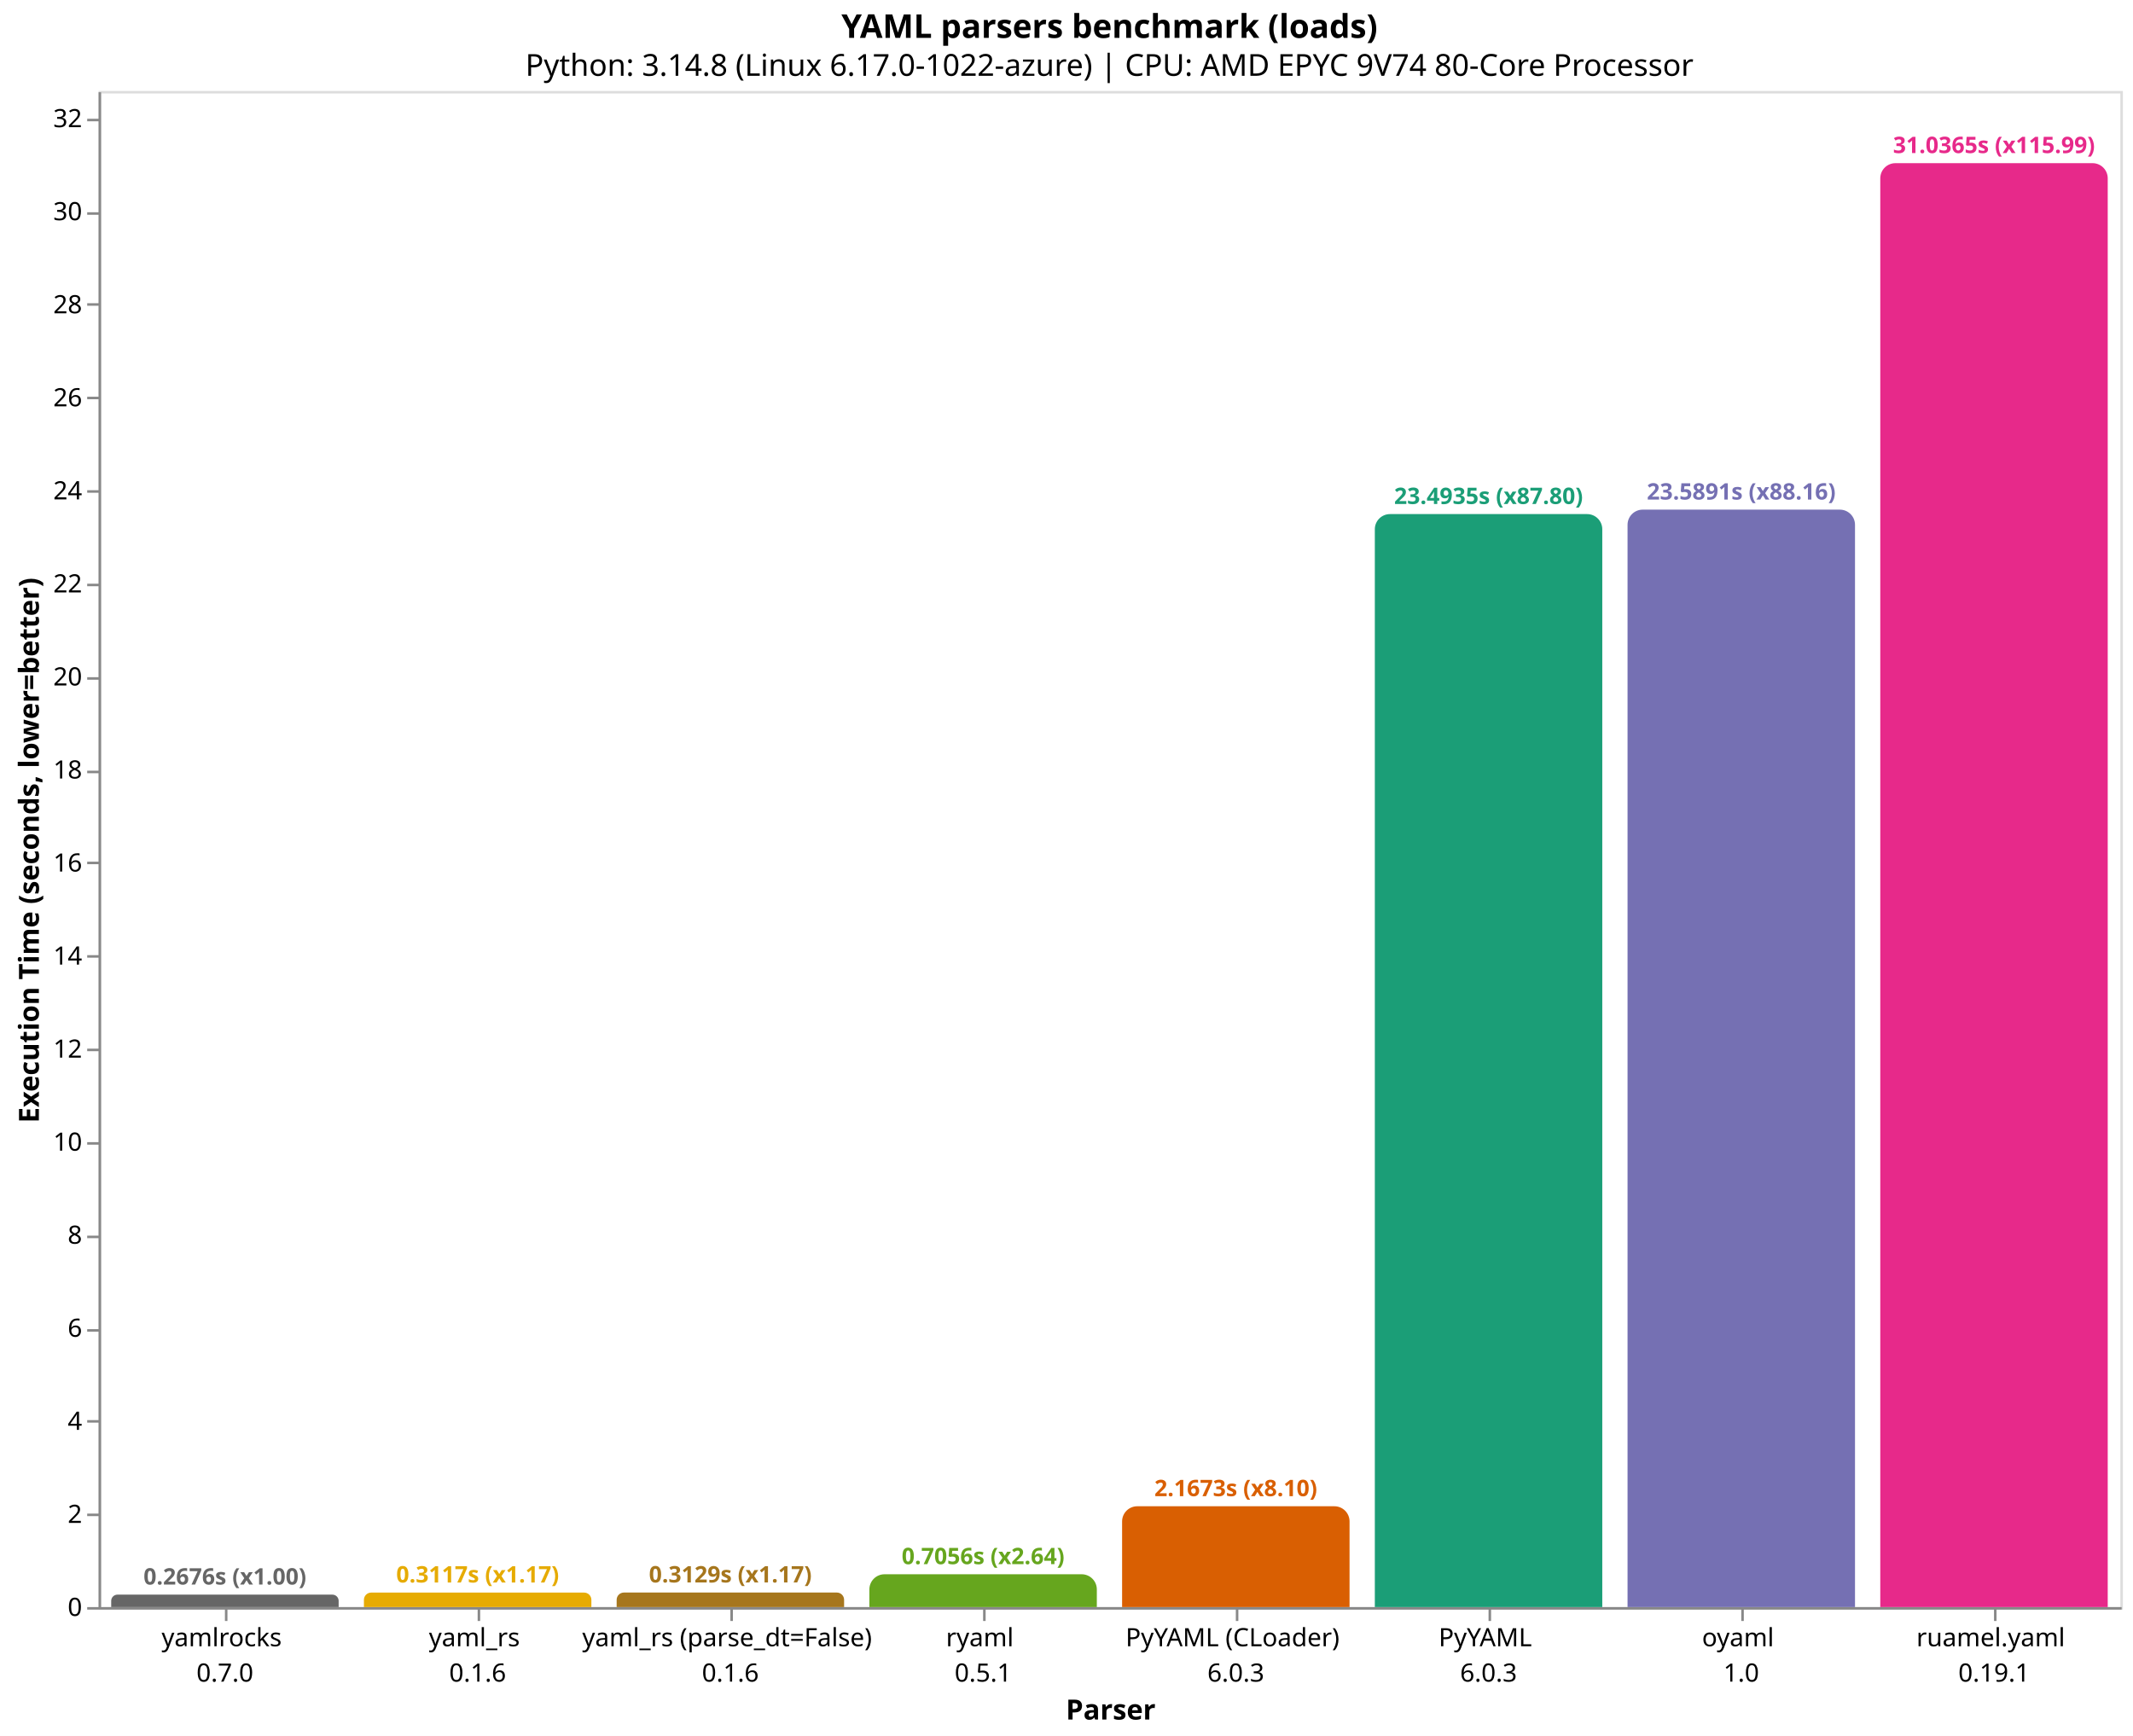
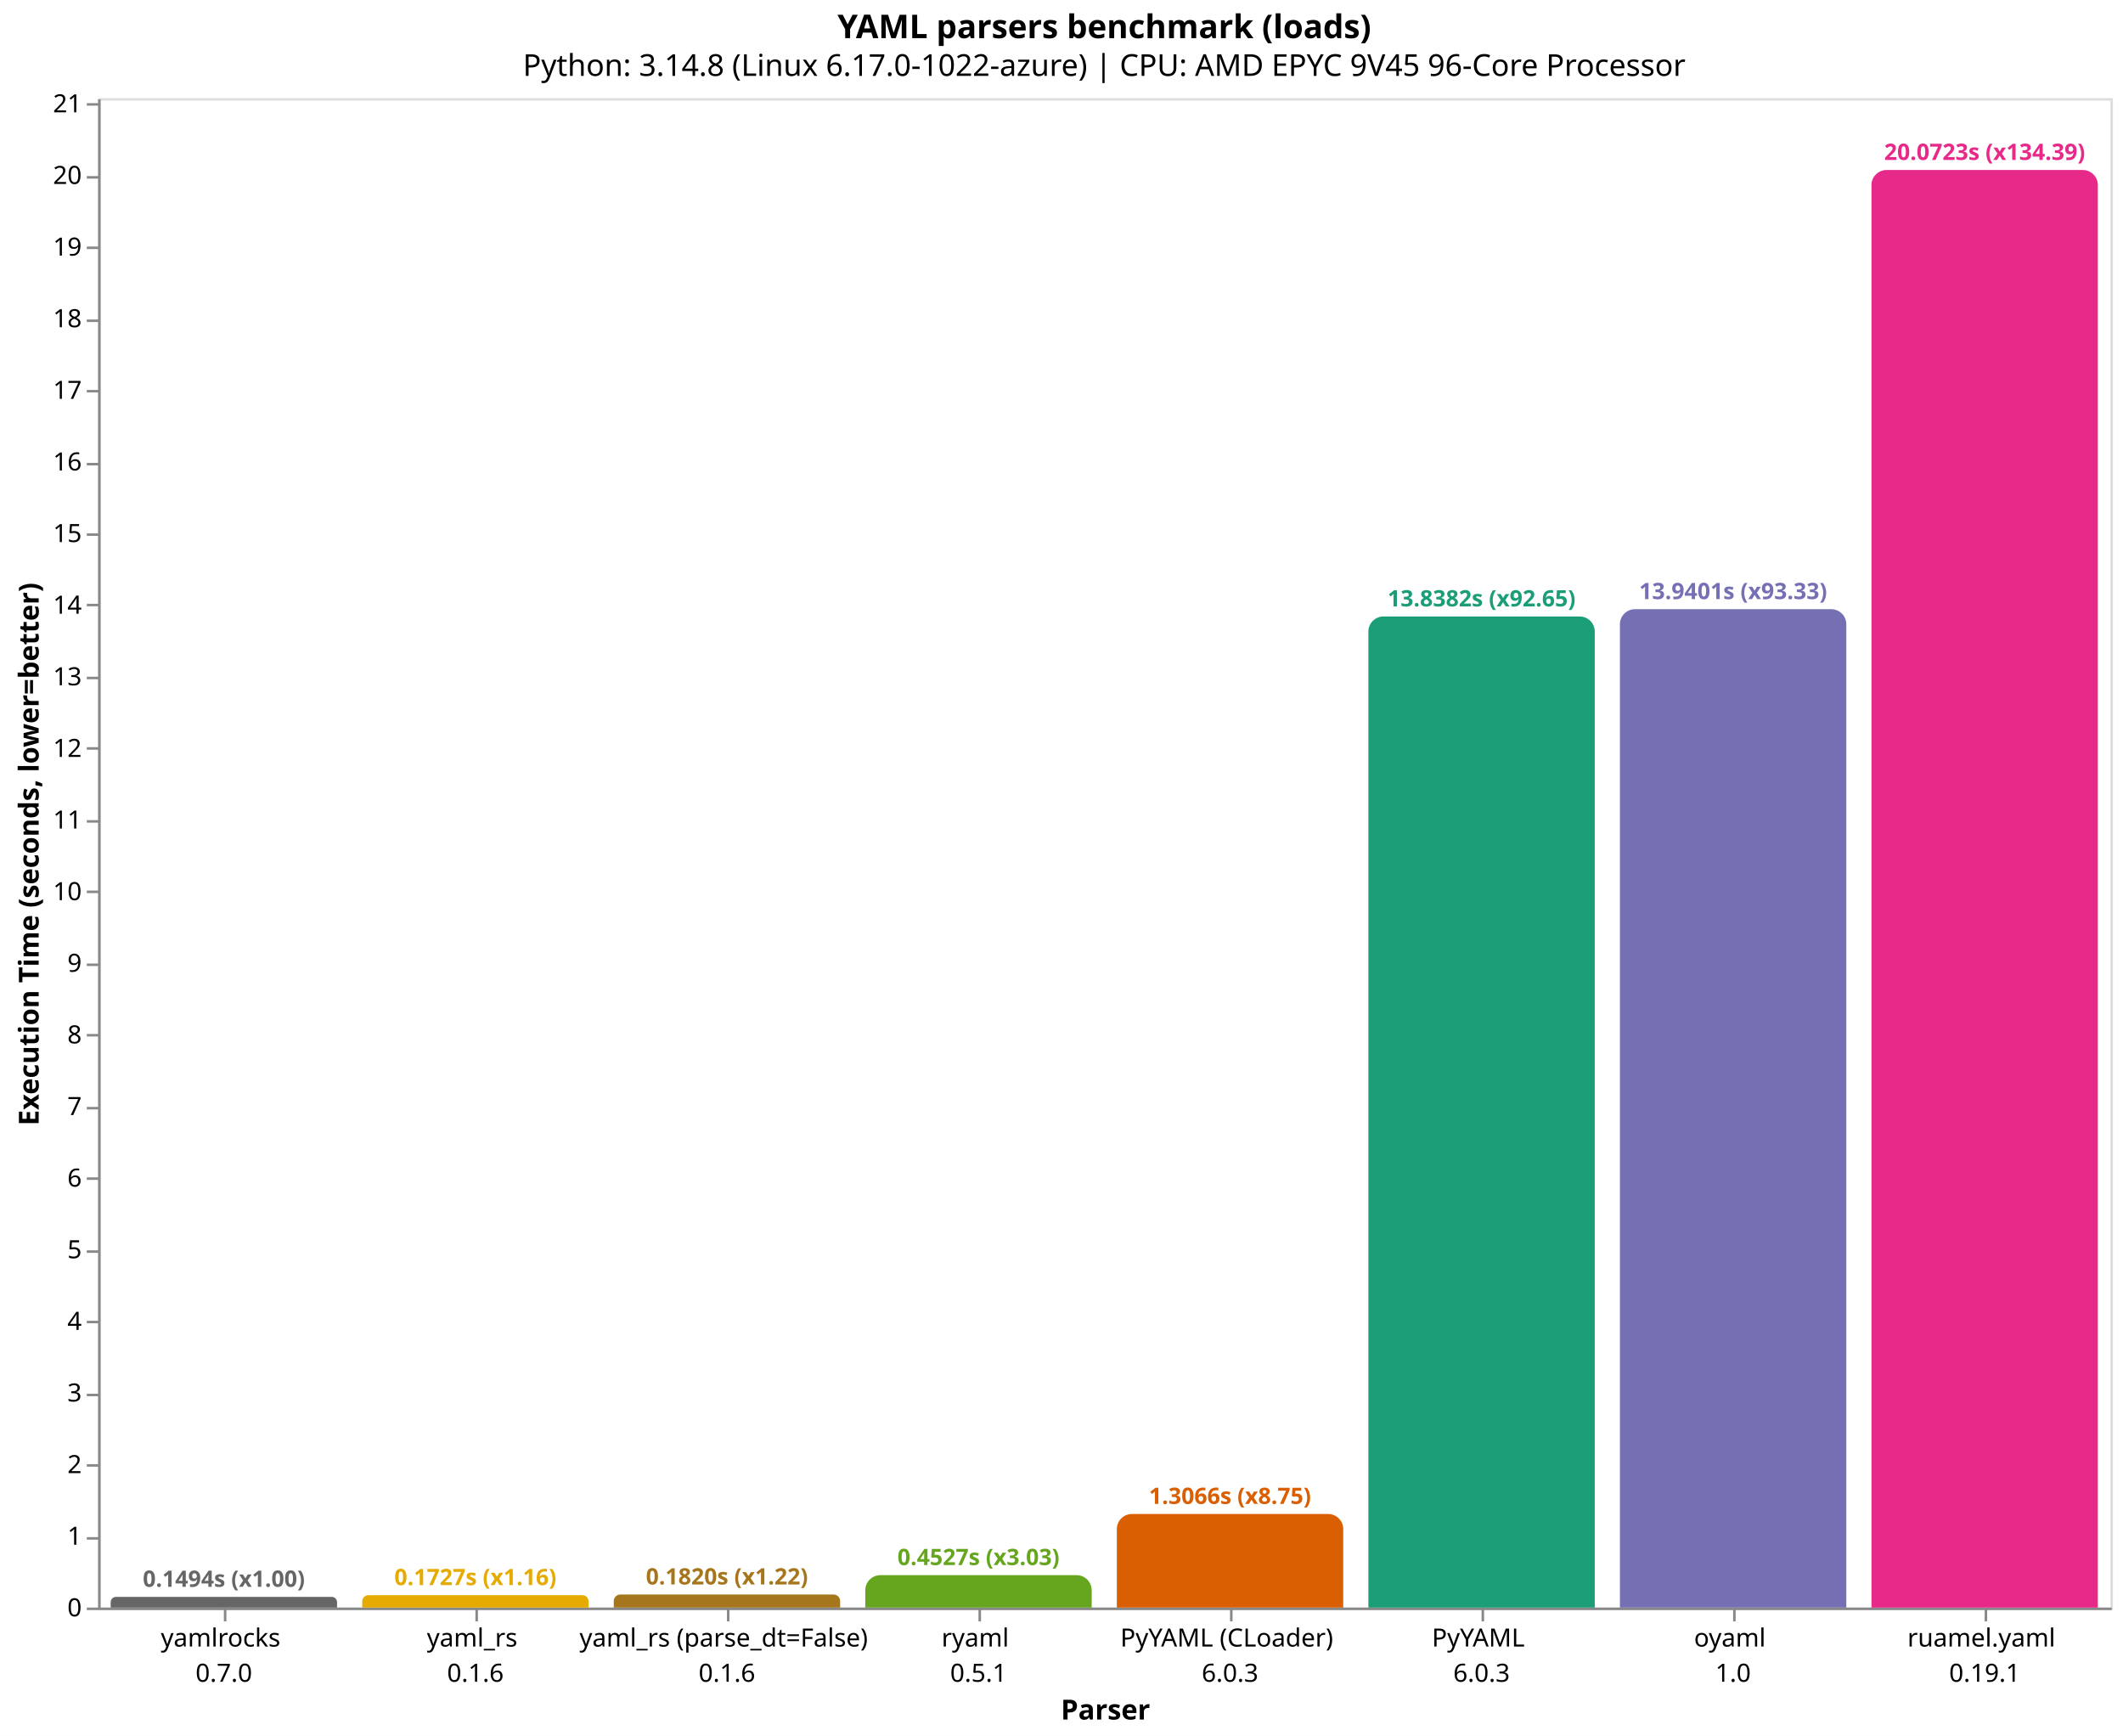
- <svg xmlns="http://www.w3.org/2000/svg" version="1.1" class="marks" width="844" height="687" viewBox="0 0 844 687">
-   <rect width="844" height="687" fill="white" />
-   <g fill="none" stroke-miterlimit="10" transform="translate(39,36)">
+ <svg xmlns="http://www.w3.org/2000/svg" version="1.1" class="marks" width="844" height="690" viewBox="0 0 844 690">
+   <rect width="844" height="690" fill="white" />
+   <g fill="none" stroke-miterlimit="10" transform="translate(39,39)">
    <g class="mark-group role-frame root" role="graphics-object" aria-roledescription="group mark container">
      <g transform="translate(0,0)">
        <path class="background" aria-hidden="true" d="M0.5,0.5h800v600h-800Z" stroke="#ddd" />
        <g>
          <g class="mark-group role-axis" role="graphics-symbol" aria-roledescription="axis" aria-label="X-axis titled 'Parser' for a discrete scale with 8 values: yamlrocks&#10;0.7.0, yaml_rs&#10;0.1.6, yaml_rs (parse_dt=False)&#10;0.1.6, ryaml&#10;0.5.1, PyYAML (CLoader)&#10;6.0.3, ending with ruamel.yaml&#10;0.19.1">
            <g transform="translate(0.5,600.5)">
              <path class="background" aria-hidden="true" d="M0,0h0v0h0Z" pointer-events="none" />
              <g>
                <g class="mark-rule role-axis-tick" pointer-events="none">
                  <line transform="translate(50,0)" x2="0" y2="5" stroke="#888" stroke-width="1" opacity="1" />
                  <line transform="translate(150,0)" x2="0" y2="5" stroke="#888" stroke-width="1" opacity="1" />
                  <line transform="translate(250,0)" x2="0" y2="5" stroke="#888" stroke-width="1" opacity="1" />
                  <line transform="translate(350,0)" x2="0" y2="5" stroke="#888" stroke-width="1" opacity="1" />
                  <line transform="translate(450,0)" x2="0" y2="5" stroke="#888" stroke-width="1" opacity="1" />
                  <line transform="translate(550,0)" x2="0" y2="5" stroke="#888" stroke-width="1" opacity="1" />
                  <line transform="translate(650,0)" x2="0" y2="5" stroke="#888" stroke-width="1" opacity="1" />
                  <line transform="translate(750,0)" x2="0" y2="5" stroke="#888" stroke-width="1" opacity="1" />
                </g>
                <g class="mark-text role-axis-label" pointer-events="none">
                  <text text-anchor="middle" transform="translate(49.5,15)" font-family="sans-serif" font-size="10px" fill="#000" opacity="1">
                    <tspan>yamlrocks</tspan>
                    <tspan x="0" dy="14">0.7.0</tspan>
                  </text>
                  <text text-anchor="middle" transform="translate(149.5,15)" font-family="sans-serif" font-size="10px" fill="#000" opacity="1">
                    <tspan>yaml_rs</tspan>
                    <tspan x="0" dy="14">0.1.6</tspan>
                  </text>
                  <text text-anchor="middle" transform="translate(249.5,15)" font-family="sans-serif" font-size="10px" fill="#000" opacity="1">
                    <tspan>yaml_rs (parse_dt=False)</tspan>
                    <tspan x="0" dy="14">0.1.6</tspan>
                  </text>
                  <text text-anchor="middle" transform="translate(349.5,15)" font-family="sans-serif" font-size="10px" fill="#000" opacity="1">
                    <tspan>ryaml</tspan>
                    <tspan x="0" dy="14">0.5.1</tspan>
                  </text>
                  <text text-anchor="middle" transform="translate(449.5,15)" font-family="sans-serif" font-size="10px" fill="#000" opacity="1">
                    <tspan>PyYAML (CLoader)</tspan>
                    <tspan x="0" dy="14">6.0.3</tspan>
                  </text>
                  <text text-anchor="middle" transform="translate(549.5,15)" font-family="sans-serif" font-size="10px" fill="#000" opacity="1">
                    <tspan>PyYAML</tspan>
                    <tspan x="0" dy="14">6.0.3</tspan>
                  </text>
                  <text text-anchor="middle" transform="translate(649.5,15)" font-family="sans-serif" font-size="10px" fill="#000" opacity="1">
                    <tspan>oyaml</tspan>
                    <tspan x="0" dy="14">1.0</tspan>
                  </text>
                  <text text-anchor="middle" transform="translate(749.5,15)" font-family="sans-serif" font-size="10px" fill="#000" opacity="1">
                    <tspan>ruamel.yaml</tspan>
                    <tspan x="0" dy="14">0.19.1</tspan>
                  </text>
                </g>
                <g class="mark-rule role-axis-domain" pointer-events="none">
                  <line transform="translate(0,0)" x2="800" y2="0" stroke="#888" stroke-width="1" opacity="1" />
                </g>
                <g class="mark-text role-axis-title" pointer-events="none">
                  <text text-anchor="middle" transform="translate(400,44)" font-family="sans-serif" font-size="11px" font-weight="bold" fill="#000" opacity="1">Parser</text>
                </g>
              </g>
              <path class="foreground" aria-hidden="true" d="" pointer-events="none" display="none" />
            </g>
          </g>
-           <g class="mark-group role-axis" role="graphics-symbol" aria-roledescription="axis" aria-label="Y-axis titled 'Execution Time (seconds, lower=better)' for a linear scale with values from 0 to 33">
+           <g class="mark-group role-axis" role="graphics-symbol" aria-roledescription="axis" aria-label="Y-axis titled 'Execution Time (seconds, lower=better)' for a linear scale with values from 0 to 21">
            <g transform="translate(0.5,0.5)">
              <path class="background" aria-hidden="true" d="M0,0h0v0h0Z" pointer-events="none" />
              <g>
                <g class="mark-rule role-axis-tick" pointer-events="none">
                  <line transform="translate(0,600)" x2="-5" y2="0" stroke="#888" stroke-width="1" opacity="1" />
-                   <line transform="translate(0,563)" x2="-5" y2="0" stroke="#888" stroke-width="1" opacity="1" />
-                   <line transform="translate(0,526)" x2="-5" y2="0" stroke="#888" stroke-width="1" opacity="1" />
-                   <line transform="translate(0,490)" x2="-5" y2="0" stroke="#888" stroke-width="1" opacity="1" />
-                   <line transform="translate(0,453)" x2="-5" y2="0" stroke="#888" stroke-width="1" opacity="1" />
-                   <line transform="translate(0,416)" x2="-5" y2="0" stroke="#888" stroke-width="1" opacity="1" />
-                   <line transform="translate(0,379)" x2="-5" y2="0" stroke="#888" stroke-width="1" opacity="1" />
-                   <line transform="translate(0,342)" x2="-5" y2="0" stroke="#888" stroke-width="1" opacity="1" />
-                   <line transform="translate(0,305)" x2="-5" y2="0" stroke="#888" stroke-width="1" opacity="1" />
-                   <line transform="translate(0,269)" x2="-5" y2="0" stroke="#888" stroke-width="1" opacity="1" />
-                   <line transform="translate(0,232)" x2="-5" y2="0" stroke="#888" stroke-width="1" opacity="1" />
-                   <line transform="translate(0,195)" x2="-5" y2="0" stroke="#888" stroke-width="1" opacity="1" />
-                   <line transform="translate(0,158)" x2="-5" y2="0" stroke="#888" stroke-width="1" opacity="1" />
-                   <line transform="translate(0,121)" x2="-5" y2="0" stroke="#888" stroke-width="1" opacity="1" />
-                   <line transform="translate(0,84)" x2="-5" y2="0" stroke="#888" stroke-width="1" opacity="1" />
-                   <line transform="translate(0,48)" x2="-5" y2="0" stroke="#888" stroke-width="1" opacity="1" />
-                   <line transform="translate(0,11)" x2="-5" y2="0" stroke="#888" stroke-width="1" opacity="1" />
+                   <line transform="translate(0,572)" x2="-5" y2="0" stroke="#888" stroke-width="1" opacity="1" />
+                   <line transform="translate(0,543)" x2="-5" y2="0" stroke="#888" stroke-width="1" opacity="1" />
+                   <line transform="translate(0,515)" x2="-5" y2="0" stroke="#888" stroke-width="1" opacity="1" />
+                   <line transform="translate(0,486)" x2="-5" y2="0" stroke="#888" stroke-width="1" opacity="1" />
+                   <line transform="translate(0,458)" x2="-5" y2="0" stroke="#888" stroke-width="1" opacity="1" />
+                   <line transform="translate(0,429)" x2="-5" y2="0" stroke="#888" stroke-width="1" opacity="1" />
+                   <line transform="translate(0,401)" x2="-5" y2="0" stroke="#888" stroke-width="1" opacity="1" />
+                   <line transform="translate(0,372)" x2="-5" y2="0" stroke="#888" stroke-width="1" opacity="1" />
+                   <line transform="translate(0,344)" x2="-5" y2="0" stroke="#888" stroke-width="1" opacity="1" />
+                   <line transform="translate(0,315)" x2="-5" y2="0" stroke="#888" stroke-width="1" opacity="1" />
+                   <line transform="translate(0,287)" x2="-5" y2="0" stroke="#888" stroke-width="1" opacity="1" />
+                   <line transform="translate(0,258)" x2="-5" y2="0" stroke="#888" stroke-width="1" opacity="1" />
+                   <line transform="translate(0,230)" x2="-5" y2="0" stroke="#888" stroke-width="1" opacity="1" />
+                   <line transform="translate(0,201)" x2="-5" y2="0" stroke="#888" stroke-width="1" opacity="1" />
+                   <line transform="translate(0,173)" x2="-5" y2="0" stroke="#888" stroke-width="1" opacity="1" />
+                   <line transform="translate(0,145)" x2="-5" y2="0" stroke="#888" stroke-width="1" opacity="1" />
+                   <line transform="translate(0,116)" x2="-5" y2="0" stroke="#888" stroke-width="1" opacity="1" />
+                   <line transform="translate(0,88)" x2="-5" y2="0" stroke="#888" stroke-width="1" opacity="1" />
+                   <line transform="translate(0,59)" x2="-5" y2="0" stroke="#888" stroke-width="1" opacity="1" />
+                   <line transform="translate(0,31)" x2="-5" y2="0" stroke="#888" stroke-width="1" opacity="1" />
+                   <line transform="translate(0,2)" x2="-5" y2="0" stroke="#888" stroke-width="1" opacity="1" />
                </g>
                <g class="mark-text role-axis-label" pointer-events="none">
                  <text text-anchor="end" transform="translate(-7,603)" font-family="sans-serif" font-size="10px" fill="#000" opacity="1">0</text>
-                   <text text-anchor="end" transform="translate(-7,566.177)" font-family="sans-serif" font-size="10px" fill="#000" opacity="1">2</text>
-                   <text text-anchor="end" transform="translate(-7,529.354)" font-family="sans-serif" font-size="10px" fill="#000" opacity="1">4</text>
-                   <text text-anchor="end" transform="translate(-7,492.5311)" font-family="sans-serif" font-size="10px" fill="#000" opacity="1">6</text>
-                   <text text-anchor="end" transform="translate(-7,455.7081)" font-family="sans-serif" font-size="10px" fill="#000" opacity="1">8</text>
-                   <text text-anchor="end" transform="translate(-7,418.8851)" font-family="sans-serif" font-size="10px" fill="#000" opacity="1">10</text>
-                   <text text-anchor="end" transform="translate(-7,382.0621)" font-family="sans-serif" font-size="10px" fill="#000" opacity="1">12</text>
-                   <text text-anchor="end" transform="translate(-7,345.2392)" font-family="sans-serif" font-size="10px" fill="#000" opacity="1">14</text>
-                   <text text-anchor="end" transform="translate(-7,308.4162)" font-family="sans-serif" font-size="10px" fill="#000" opacity="1">16</text>
-                   <text text-anchor="end" transform="translate(-7,271.5932)" font-family="sans-serif" font-size="10px" fill="#000" opacity="1">18</text>
-                   <text text-anchor="end" transform="translate(-7,234.7702)" font-family="sans-serif" font-size="10px" fill="#000" opacity="1">20</text>
-                   <text text-anchor="end" transform="translate(-7,197.9472)" font-family="sans-serif" font-size="10px" fill="#000" opacity="1">22</text>
-                   <text text-anchor="end" transform="translate(-7,161.1243)" font-family="sans-serif" font-size="10px" fill="#000" opacity="1">24</text>
-                   <text text-anchor="end" transform="translate(-7,124.3013)" font-family="sans-serif" font-size="10px" fill="#000" opacity="1">26</text>
-                   <text text-anchor="end" transform="translate(-7,87.47831)" font-family="sans-serif" font-size="10px" fill="#000" opacity="1">28</text>
-                   <text text-anchor="end" transform="translate(-7,50.65533)" font-family="sans-serif" font-size="10px" fill="#000" opacity="1">30</text>
-                   <text text-anchor="end" transform="translate(-7,13.83235)" font-family="sans-serif" font-size="10px" fill="#000" opacity="1">32</text>
+                   <text text-anchor="end" transform="translate(-7,574.5314)" font-family="sans-serif" font-size="10px" fill="#000" opacity="1">1</text>
+                   <text text-anchor="end" transform="translate(-7,546.0629)" font-family="sans-serif" font-size="10px" fill="#000" opacity="1">2</text>
+                   <text text-anchor="end" transform="translate(-7,517.5943)" font-family="sans-serif" font-size="10px" fill="#000" opacity="1">3</text>
+                   <text text-anchor="end" transform="translate(-7,489.1257)" font-family="sans-serif" font-size="10px" fill="#000" opacity="1">4</text>
+                   <text text-anchor="end" transform="translate(-7,460.6572)" font-family="sans-serif" font-size="10px" fill="#000" opacity="1">5</text>
+                   <text text-anchor="end" transform="translate(-7,432.1886)" font-family="sans-serif" font-size="10px" fill="#000" opacity="1">6</text>
+                   <text text-anchor="end" transform="translate(-7,403.7201)" font-family="sans-serif" font-size="10px" fill="#000" opacity="1">7</text>
+                   <text text-anchor="end" transform="translate(-7,375.2515)" font-family="sans-serif" font-size="10px" fill="#000" opacity="1">8</text>
+                   <text text-anchor="end" transform="translate(-7,346.7829)" font-family="sans-serif" font-size="10px" fill="#000" opacity="1">9</text>
+                   <text text-anchor="end" transform="translate(-7,318.3144)" font-family="sans-serif" font-size="10px" fill="#000" opacity="1">10</text>
+                   <text text-anchor="end" transform="translate(-7,289.8458)" font-family="sans-serif" font-size="10px" fill="#000" opacity="1">11</text>
+                   <text text-anchor="end" transform="translate(-7,261.3772)" font-family="sans-serif" font-size="10px" fill="#000" opacity="1">12</text>
+                   <text text-anchor="end" transform="translate(-7,232.9087)" font-family="sans-serif" font-size="10px" fill="#000" opacity="1">13</text>
+                   <text text-anchor="end" transform="translate(-7,204.4401)" font-family="sans-serif" font-size="10px" fill="#000" opacity="1">14</text>
+                   <text text-anchor="end" transform="translate(-7,175.9716)" font-family="sans-serif" font-size="10px" fill="#000" opacity="1">15</text>
+                   <text text-anchor="end" transform="translate(-7,147.503)" font-family="sans-serif" font-size="10px" fill="#000" opacity="1">16</text>
+                   <text text-anchor="end" transform="translate(-7,119.0344)" font-family="sans-serif" font-size="10px" fill="#000" opacity="1">17</text>
+                   <text text-anchor="end" transform="translate(-7,90.56586)" font-family="sans-serif" font-size="10px" fill="#000" opacity="1">18</text>
+                   <text text-anchor="end" transform="translate(-7,62.0973)" font-family="sans-serif" font-size="10px" fill="#000" opacity="1">19</text>
+                   <text text-anchor="end" transform="translate(-7,33.62874)" font-family="sans-serif" font-size="10px" fill="#000" opacity="1">20</text>
+                   <text text-anchor="end" transform="translate(-7,5.160173)" font-family="sans-serif" font-size="10px" fill="#000" opacity="1">21</text>
                </g>
                <g class="mark-rule role-axis-domain" pointer-events="none">
                  <line transform="translate(0,600)" x2="0" y2="-600" stroke="#888" stroke-width="1" opacity="1" />
                </g>
                <g class="mark-text role-axis-title" pointer-events="none">
                  <text text-anchor="middle" transform="translate(-22.12305,300) rotate(-90) translate(0,-2)" font-family="sans-serif" font-size="11px" font-weight="bold" fill="#000" opacity="1">Execution Time (seconds, lower=better)</text>
                </g>
              </g>
              <path class="foreground" aria-hidden="true" d="" pointer-events="none" display="none" />
            </g>
          </g>
          <g class="mark-group role-scope" role="graphics-object" aria-roledescription="group mark container">
-             <g transform="translate(5,595.0734)">
-               <path class="background" aria-hidden="true" d="M2.463,0L87.537,0C88.896,0,90,1.104,90,2.463L90,4.927C90,4.927,90,4.927,90,4.927L0,4.927C0,4.927,0,4.927,0,4.927L0,2.463C0,1.104,1.104,0,2.463,0Z" />
+             <g transform="translate(5,595.7479)">
+               <path class="background" aria-hidden="true" d="M2.126,0L87.874,0C89.047,0,90,0.953,90,2.126L90,4.252C90,4.252,90,4.252,90,4.252L0,4.252C0,4.252,0,4.252,0,4.252L0,2.126C0,0.953,0.953,0,2.126,0Z" />
              <g clip-path="url(#clip1)">
                <g class="mark-group role-scope" role="graphics-object" aria-roledescription="group mark container">
-                   <g transform="translate(0,-595.0734)">
-                     <path class="background" aria-hidden="true" d="M0,0h90v0h-90Z" />
-                     <g>
-                       <g class="mark-rect role-mark layer_0_marks" role="graphics-object" aria-roledescription="rect mark container">
-                         <path aria-label="Parser: yamlrocks&#10;0.7.0; Execution Time (seconds, lower=better): 0.267580555333; parser: yamlrocks; Execution Time (s): 0.2676; Slowdown: 1.00" role="graphics-symbol" aria-roledescription="bar" d="M0,595.073h90v4.927h-90Z" fill="#666666" />
-                       </g>
-                     </g>
-                     <path class="foreground" aria-hidden="true" d="" display="none" />
-                   </g>
-                 </g>
-               </g>
-               <path class="foreground" aria-hidden="true" d="" display="none" />
-             </g>
-             <g transform="translate(105,594.2604)">
-               <path class="background" aria-hidden="true" d="M2.87,0L87.13,0C88.714,0,90,1.286,90,2.87L90,5.74C90,5.74,90,5.74,90,5.74L0,5.74C0,5.74,0,5.74,0,5.74L0,2.87C0,1.286,1.286,0,2.87,0Z" />
+                   <g transform="translate(0,-595.7479)">
+                     <path class="background" aria-hidden="true" d="M0,0h90v0h-90Z" />
+                     <g>
+                       <g class="mark-rect role-mark layer_0_marks" role="graphics-object" aria-roledescription="rect mark container">
+                         <path aria-label="Parser: yamlrocks&#10;0.7.0; Execution Time (seconds, lower=better): 0.149361898667; parser: yamlrocks; Execution Time (s): 0.1494; Slowdown: 1.00" role="graphics-symbol" aria-roledescription="bar" d="M0,595.748h90v4.252h-90Z" fill="#666666" />
+                       </g>
+                     </g>
+                     <path class="foreground" aria-hidden="true" d="" display="none" />
+                   </g>
+                 </g>
+               </g>
+               <path class="foreground" aria-hidden="true" d="" display="none" />
+             </g>
+             <g transform="translate(105,595.0835)">
+               <path class="background" aria-hidden="true" d="M2.458,0L87.542,0C88.898,0,90,1.102,90,2.458L90,4.917C90,4.917,90,4.917,90,4.917L0,4.917C0,4.917,0,4.917,0,4.917L0,2.458C0,1.102,1.102,0,2.458,0Z" />
              <g clip-path="url(#clip2)">
                <g class="mark-group role-scope" role="graphics-object" aria-roledescription="group mark container">
-                   <g transform="translate(0,-594.2604)">
-                     <path class="background" aria-hidden="true" d="M0,0h90v0h-90Z" />
-                     <g>
-                       <g class="mark-rect role-mark layer_0_marks" role="graphics-object" aria-roledescription="rect mark container">
-                         <path aria-label="Parser: yaml_rs&#10;0.1.6; Execution Time (seconds, lower=better): 0.311740840333; parser: yaml_rs; Execution Time (s): 0.3117; Slowdown: 1.17" role="graphics-symbol" aria-roledescription="bar" d="M0,594.26h90v5.74h-90Z" fill="#e6ab02" />
-                       </g>
-                     </g>
-                     <path class="foreground" aria-hidden="true" d="" display="none" />
-                   </g>
-                 </g>
-               </g>
-               <path class="foreground" aria-hidden="true" d="" display="none" />
-             </g>
-             <g transform="translate(205,594.2394)">
-               <path class="background" aria-hidden="true" d="M2.88,0L87.12,0C88.709,0,90,1.291,90,2.88L90,5.761C90,5.761,90,5.761,90,5.761L0,5.761C0,5.761,0,5.761,0,5.761L0,2.88C0,1.291,1.291,0,2.88,0Z" />
+                   <g transform="translate(0,-595.0835)">
+                     <path class="background" aria-hidden="true" d="M0,0h90v0h-90Z" />
+                     <g>
+                       <g class="mark-rect role-mark layer_0_marks" role="graphics-object" aria-roledescription="rect mark container">
+                         <path aria-label="Parser: yaml_rs&#10;0.1.6; Execution Time (seconds, lower=better): 0.172700272667; parser: yaml_rs; Execution Time (s): 0.1727; Slowdown: 1.16" role="graphics-symbol" aria-roledescription="bar" d="M0,595.083h90v4.917h-90Z" fill="#e6ab02" />
+                       </g>
+                     </g>
+                     <path class="foreground" aria-hidden="true" d="" display="none" />
+                   </g>
+                 </g>
+               </g>
+               <path class="foreground" aria-hidden="true" d="" display="none" />
+             </g>
+             <g transform="translate(205,594.8173)">
+               <path class="background" aria-hidden="true" d="M2.591,0L87.409,0C88.839,0,90,1.161,90,2.591L90,5.183C90,5.183,90,5.183,90,5.183L0,5.183C0,5.183,0,5.183,0,5.183L0,2.591C0,1.161,1.161,0,2.591,0Z" />
              <g clip-path="url(#clip3)">
                <g class="mark-group role-scope" role="graphics-object" aria-roledescription="group mark container">
-                   <g transform="translate(0,-594.2394)">
-                     <path class="background" aria-hidden="true" d="M0,0h90v0h-90Z" />
-                     <g>
-                       <g class="mark-rect role-mark layer_0_marks" role="graphics-object" aria-roledescription="rect mark container">
-                         <path aria-label="Parser: yaml_rs (parse_dt=False)&#10;0.1.6; Execution Time (seconds, lower=better): 0.31288134; parser: yaml_rs (parse_dt=False); Execution Time (s): 0.3129; Slowdown: 1.17" role="graphics-symbol" aria-roledescription="bar" d="M0,594.239h90v5.761h-90Z" fill="#a6761d" />
-                       </g>
-                     </g>
-                     <path class="foreground" aria-hidden="true" d="" display="none" />
-                   </g>
-                 </g>
-               </g>
-               <path class="foreground" aria-hidden="true" d="" display="none" />
-             </g>
-             <g transform="translate(305,587.0093)">
-               <path class="background" aria-hidden="true" d="M6,0L84,0C87.311,0,90,2.689,90,6L90,12.991C90,12.991,90,12.991,90,12.991L0,12.991C0,12.991,0,12.991,0,12.991L0,6C0,2.689,2.689,0,6,0Z" />
+                   <g transform="translate(0,-594.8173)">
+                     <path class="background" aria-hidden="true" d="M0,0h90v0h-90Z" />
+                     <g>
+                       <g class="mark-rect role-mark layer_0_marks" role="graphics-object" aria-roledescription="rect mark container">
+                         <path aria-label="Parser: yaml_rs (parse_dt=False)&#10;0.1.6; Execution Time (seconds, lower=better): 0.182049765333; parser: yaml_rs (parse_dt=False); Execution Time (s): 0.1820; Slowdown: 1.22" role="graphics-symbol" aria-roledescription="bar" d="M0,594.817h90v5.183h-90Z" fill="#a6761d" />
+                       </g>
+                     </g>
+                     <path class="foreground" aria-hidden="true" d="" display="none" />
+                   </g>
+                 </g>
+               </g>
+               <path class="foreground" aria-hidden="true" d="" display="none" />
+             </g>
+             <g transform="translate(305,587.1134)">
+               <path class="background" aria-hidden="true" d="M6,0L84,0C87.311,0,90,2.689,90,6L90,12.887C90,12.887,90,12.887,90,12.887L0,12.887C0,12.887,0,12.887,0,12.887L0,6C0,2.689,2.689,0,6,0Z" />
              <g clip-path="url(#clip4)">
                <g class="mark-group role-scope" role="graphics-object" aria-roledescription="group mark container">
-                   <g transform="translate(0,-587.0093)">
-                     <path class="background" aria-hidden="true" d="M0,0h90v0h-90Z" />
-                     <g>
-                       <g class="mark-rect role-mark layer_0_marks" role="graphics-object" aria-roledescription="rect mark container">
-                         <path aria-label="Parser: ryaml&#10;0.5.1; Execution Time (seconds, lower=better): 0.705578016667; parser: ryaml; Execution Time (s): 0.7056; Slowdown: 2.64" role="graphics-symbol" aria-roledescription="bar" d="M0,587.009h90v12.991h-90Z" fill="#66a61e" />
-                       </g>
-                     </g>
-                     <path class="foreground" aria-hidden="true" d="" display="none" />
-                   </g>
-                 </g>
-               </g>
-               <path class="foreground" aria-hidden="true" d="" display="none" />
-             </g>
-             <g transform="translate(405,560.0964)">
-               <path class="background" aria-hidden="true" d="M6,0L84,0C87.311,0,90,2.689,90,6L90,39.904C90,39.904,90,39.904,90,39.904L0,39.904C0,39.904,0,39.904,0,39.904L0,6C0,2.689,2.689,0,6,0Z" />
+                   <g transform="translate(0,-587.1134)">
+                     <path class="background" aria-hidden="true" d="M0,0h90v0h-90Z" />
+                     <g>
+                       <g class="mark-rect role-mark layer_0_marks" role="graphics-object" aria-roledescription="rect mark container">
+                         <path aria-label="Parser: ryaml&#10;0.5.1; Execution Time (seconds, lower=better): 0.452660493; parser: ryaml; Execution Time (s): 0.4527; Slowdown: 3.03" role="graphics-symbol" aria-roledescription="bar" d="M0,587.113h90v12.887h-90Z" fill="#66a61e" />
+                       </g>
+                     </g>
+                     <path class="foreground" aria-hidden="true" d="" display="none" />
+                   </g>
+                 </g>
+               </g>
+               <path class="foreground" aria-hidden="true" d="" display="none" />
+             </g>
+             <g transform="translate(405,562.8035)">
+               <path class="background" aria-hidden="true" d="M6,0L84,0C87.311,0,90,2.689,90,6L90,37.196C90,37.196,90,37.196,90,37.196L0,37.196C0,37.196,0,37.196,0,37.196L0,6C0,2.689,2.689,0,6,0Z" />
              <g clip-path="url(#clip5)">
                <g class="mark-group role-scope" role="graphics-object" aria-roledescription="group mark container">
-                   <g transform="translate(0,-560.0964)">
-                     <path class="background" aria-hidden="true" d="M0,0h90v0h-90Z" />
-                     <g>
-                       <g class="mark-rect role-mark layer_0_marks" role="graphics-object" aria-roledescription="rect mark container">
-                         <path aria-label="Parser: PyYAML (CLoader)&#10;6.0.3; Execution Time (seconds, lower=better): 2.16732019567; parser: PyYAML (CLoader); Execution Time (s): 2.1673; Slowdown: 8.10" role="graphics-symbol" aria-roledescription="bar" d="M0,560.096h90v39.904h-90Z" fill="#d95f02" />
-                       </g>
-                     </g>
-                     <path class="foreground" aria-hidden="true" d="" display="none" />
-                   </g>
-                 </g>
-               </g>
-               <path class="foreground" aria-hidden="true" d="" display="none" />
-             </g>
-             <g transform="translate(505,167.4492)">
-               <path class="background" aria-hidden="true" d="M6,0L84,0C87.311,0,90,2.689,90,6L90,432.551C90,432.551,90,432.551,90,432.551L0,432.551C0,432.551,0,432.551,0,432.551L0,6C0,2.689,2.689,0,6,0Z" />
+                   <g transform="translate(0,-562.8035)">
+                     <path class="background" aria-hidden="true" d="M0,0h90v0h-90Z" />
+                     <g>
+                       <g class="mark-rect role-mark layer_0_marks" role="graphics-object" aria-roledescription="rect mark container">
+                         <path aria-label="Parser: PyYAML (CLoader)&#10;6.0.3; Execution Time (seconds, lower=better): 1.30658069133; parser: PyYAML (CLoader); Execution Time (s): 1.3066; Slowdown: 8.75" role="graphics-symbol" aria-roledescription="bar" d="M0,562.804h90v37.196h-90Z" fill="#d95f02" />
+                       </g>
+                     </g>
+                     <path class="foreground" aria-hidden="true" d="" display="none" />
+                   </g>
+                 </g>
+               </g>
+               <path class="foreground" aria-hidden="true" d="" display="none" />
+             </g>
+             <g transform="translate(505,206.0476)">
+               <path class="background" aria-hidden="true" d="M6,0L84,0C87.311,0,90,2.689,90,6L90,393.952C90,393.952,90,393.952,90,393.952L0,393.952C0,393.952,0,393.952,0,393.952L0,6C0,2.689,2.689,0,6,0Z" />
              <g clip-path="url(#clip6)">
                <g class="mark-group role-scope" role="graphics-object" aria-roledescription="group mark container">
-                   <g transform="translate(0,-167.4492)">
-                     <path class="background" aria-hidden="true" d="M0,0h90v0h-90Z" />
-                     <g>
-                       <g class="mark-rect role-mark layer_0_marks" role="graphics-object" aria-roledescription="rect mark container">
-                         <path aria-label="Parser: PyYAML&#10;6.0.3; Execution Time (seconds, lower=better): 23.493524876; parser: PyYAML; Execution Time (s): 23.4935; Slowdown: 87.80" role="graphics-symbol" aria-roledescription="bar" d="M0,167.449h90v432.551h-90Z" fill="#1b9e77" />
-                       </g>
-                     </g>
-                     <path class="foreground" aria-hidden="true" d="" display="none" />
-                   </g>
-                 </g>
-               </g>
-               <path class="foreground" aria-hidden="true" d="" display="none" />
-             </g>
-             <g transform="translate(605,165.6886)">
-               <path class="background" aria-hidden="true" d="M6,0L84,0C87.311,0,90,2.689,90,6L90,434.311C90,434.311,90,434.311,90,434.311L0,434.311C0,434.311,0,434.311,0,434.311L0,6C0,2.689,2.689,0,6,0Z" />
+                   <g transform="translate(0,-206.0476)">
+                     <path class="background" aria-hidden="true" d="M0,0h90v0h-90Z" />
+                     <g>
+                       <g class="mark-rect role-mark layer_0_marks" role="graphics-object" aria-roledescription="rect mark container">
+                         <path aria-label="Parser: PyYAML&#10;6.0.3; Execution Time (seconds, lower=better): 13.8381542423; parser: PyYAML; Execution Time (s): 13.8382; Slowdown: 92.65" role="graphics-symbol" aria-roledescription="bar" d="M0,206.048h90v393.952h-90Z" fill="#1b9e77" />
+                       </g>
+                     </g>
+                     <path class="foreground" aria-hidden="true" d="" display="none" />
+                   </g>
+                 </g>
+               </g>
+               <path class="foreground" aria-hidden="true" d="" display="none" />
+             </g>
+             <g transform="translate(605,203.1441)">
+               <path class="background" aria-hidden="true" d="M6,0L84,0C87.311,0,90,2.689,90,6L90,396.856C90,396.856,90,396.856,90,396.856L0,396.856C0,396.856,0,396.856,0,396.856L0,6C0,2.689,2.689,0,6,0Z" />
              <g clip-path="url(#clip7)">
                <g class="mark-group role-scope" role="graphics-object" aria-roledescription="group mark container">
-                   <g transform="translate(0,-165.6886)">
-                     <path class="background" aria-hidden="true" d="M0,0h90v0h-90Z" />
-                     <g>
-                       <g class="mark-rect role-mark layer_0_marks" role="graphics-object" aria-roledescription="rect mark container">
-                         <path aria-label="Parser: oyaml&#10;1.0; Execution Time (seconds, lower=better): 23.5891487517; parser: oyaml; Execution Time (s): 23.5891; Slowdown: 88.16" role="graphics-symbol" aria-roledescription="bar" d="M0,165.689h90v434.311h-90Z" fill="#7570b3" />
+                   <g transform="translate(0,-203.1441)">
+                     <path class="background" aria-hidden="true" d="M0,0h90v0h-90Z" />
+                     <g>
+                       <g class="mark-rect role-mark layer_0_marks" role="graphics-object" aria-roledescription="rect mark container">
+                         <path aria-label="Parser: oyaml&#10;1.0; Execution Time (seconds, lower=better): 13.9401463943; parser: oyaml; Execution Time (s): 13.9401; Slowdown: 93.33" role="graphics-symbol" aria-roledescription="bar" d="M0,203.144h90v396.856h-90Z" fill="#7570b3" />
                      </g>
                    </g>
                    <path class="foreground" aria-hidden="true" d="" display="none" />
                  </g>
                </g>
              </g>
              <path class="foreground" aria-hidden="true" d="" display="none" />
            </g>
            <g transform="translate(705,28.57143)">
              <path class="background" aria-hidden="true" d="M6,0L84,0C87.311,0,90,2.689,90,6L90,571.429C90,571.429,90,571.429,90,571.429L0,571.429C0,571.429,0,571.429,0,571.429L0,6C0,2.689,2.689,0,6,0Z" />
              <g clip-path="url(#clip8)">
                <g class="mark-group role-scope" role="graphics-object" aria-roledescription="group mark container">
                  <g transform="translate(0,-28.57143)">
                    <path class="background" aria-hidden="true" d="M0,0h90v0h-90Z" />
                    <g>
                      <g class="mark-rect role-mark layer_0_marks" role="graphics-object" aria-roledescription="rect mark container">
-                         <path aria-label="Parser: ruamel.yaml&#10;0.19.1; Execution Time (seconds, lower=better): 31.0365212673; parser: ruamel.yaml; Execution Time (s): 31.0365; Slowdown: 115.99" role="graphics-symbol" aria-roledescription="bar" d="M0,28.571h90v571.429h-90Z" fill="#e7298a" />
+                         <path aria-label="Parser: ruamel.yaml&#10;0.19.1; Execution Time (seconds, lower=better): 20.0722659323; parser: ruamel.yaml; Execution Time (s): 20.0723; Slowdown: 134.39" role="graphics-symbol" aria-roledescription="bar" d="M0,28.571h90v571.429h-90Z" fill="#e7298a" />
                      </g>
                    </g>
                    <path class="foreground" aria-hidden="true" d="" display="none" />
                  </g>
                </g>
              </g>
              <path class="foreground" aria-hidden="true" d="" display="none" />
            </g>
          </g>
          <g class="mark-text role-mark layer_1_marks" role="graphics-object" aria-roledescription="text mark container">
-             <text aria-label="Parser: yamlrocks&#10;0.7.0; Execution Time (seconds, lower=better): 0.267580555333; parser: yamlrocks; label: 0.2676s (x1.00); Execution Time (s): 0.2676; Slowdown: 1.00" role="graphics-symbol" aria-roledescription="text mark" text-anchor="middle" transform="translate(50,591.0734)" font-family="sans-serif" font-size="9px" font-weight="bold" fill="#666666">0.2676s (x1.00)</text>
-             <text aria-label="Parser: yaml_rs&#10;0.1.6; Execution Time (seconds, lower=better): 0.311740840333; parser: yaml_rs; label: 0.3117s (x1.17); Execution Time (s): 0.3117; Slowdown: 1.17" role="graphics-symbol" aria-roledescription="text mark" text-anchor="middle" transform="translate(150,590.2604)" font-family="sans-serif" font-size="9px" font-weight="bold" fill="#e6ab02">0.3117s (x1.17)</text>
-             <text aria-label="Parser: yaml_rs (parse_dt=False)&#10;0.1.6; Execution Time (seconds, lower=better): 0.31288134; parser: yaml_rs (parse_dt=False); label: 0.3129s (x1.17); Execution Time (s): 0.3129; Slowdown: 1.17" role="graphics-symbol" aria-roledescription="text mark" text-anchor="middle" transform="translate(250,590.2394)" font-family="sans-serif" font-size="9px" font-weight="bold" fill="#a6761d">0.3129s (x1.17)</text>
-             <text aria-label="Parser: ryaml&#10;0.5.1; Execution Time (seconds, lower=better): 0.705578016667; parser: ryaml; label: 0.7056s (x2.64); Execution Time (s): 0.7056; Slowdown: 2.64" role="graphics-symbol" aria-roledescription="text mark" text-anchor="middle" transform="translate(350,583.0093)" font-family="sans-serif" font-size="9px" font-weight="bold" fill="#66a61e">0.7056s (x2.64)</text>
-             <text aria-label="Parser: PyYAML (CLoader)&#10;6.0.3; Execution Time (seconds, lower=better): 2.16732019567; parser: PyYAML (CLoader); label: 2.1673s (x8.10); Execution Time (s): 2.1673; Slowdown: 8.10" role="graphics-symbol" aria-roledescription="text mark" text-anchor="middle" transform="translate(450,556.0964)" font-family="sans-serif" font-size="9px" font-weight="bold" fill="#d95f02">2.1673s (x8.10)</text>
-             <text aria-label="Parser: PyYAML&#10;6.0.3; Execution Time (seconds, lower=better): 23.493524876; parser: PyYAML; label: 23.4935s (x87.80); Execution Time (s): 23.4935; Slowdown: 87.80" role="graphics-symbol" aria-roledescription="text mark" text-anchor="middle" transform="translate(550,163.4492)" font-family="sans-serif" font-size="9px" font-weight="bold" fill="#1b9e77">23.4935s (x87.80)</text>
-             <text aria-label="Parser: oyaml&#10;1.0; Execution Time (seconds, lower=better): 23.5891487517; parser: oyaml; label: 23.5891s (x88.16); Execution Time (s): 23.5891; Slowdown: 88.16" role="graphics-symbol" aria-roledescription="text mark" text-anchor="middle" transform="translate(650,161.6886)" font-family="sans-serif" font-size="9px" font-weight="bold" fill="#7570b3">23.5891s (x88.16)</text>
-             <text aria-label="Parser: ruamel.yaml&#10;0.19.1; Execution Time (seconds, lower=better): 31.0365212673; parser: ruamel.yaml; label: 31.0365s (x115.99); Execution Time (s): 31.0365; Slowdown: 115.99" role="graphics-symbol" aria-roledescription="text mark" text-anchor="middle" transform="translate(750,24.57143)" font-family="sans-serif" font-size="9px" font-weight="bold" fill="#e7298a">31.0365s (x115.99)</text>
+             <text aria-label="Parser: yamlrocks&#10;0.7.0; Execution Time (seconds, lower=better): 0.149361898667; parser: yamlrocks; label: 0.1494s (x1.00); Execution Time (s): 0.1494; Slowdown: 1.00" role="graphics-symbol" aria-roledescription="text mark" text-anchor="middle" transform="translate(50,591.7479)" font-family="sans-serif" font-size="9px" font-weight="bold" fill="#666666">0.1494s (x1.00)</text>
+             <text aria-label="Parser: yaml_rs&#10;0.1.6; Execution Time (seconds, lower=better): 0.172700272667; parser: yaml_rs; label: 0.1727s (x1.16); Execution Time (s): 0.1727; Slowdown: 1.16" role="graphics-symbol" aria-roledescription="text mark" text-anchor="middle" transform="translate(150,591.0835)" font-family="sans-serif" font-size="9px" font-weight="bold" fill="#e6ab02">0.1727s (x1.16)</text>
+             <text aria-label="Parser: yaml_rs (parse_dt=False)&#10;0.1.6; Execution Time (seconds, lower=better): 0.182049765333; parser: yaml_rs (parse_dt=False); label: 0.1820s (x1.22); Execution Time (s): 0.1820; Slowdown: 1.22" role="graphics-symbol" aria-roledescription="text mark" text-anchor="middle" transform="translate(250,590.8173)" font-family="sans-serif" font-size="9px" font-weight="bold" fill="#a6761d">0.1820s (x1.22)</text>
+             <text aria-label="Parser: ryaml&#10;0.5.1; Execution Time (seconds, lower=better): 0.452660493; parser: ryaml; label: 0.4527s (x3.03); Execution Time (s): 0.4527; Slowdown: 3.03" role="graphics-symbol" aria-roledescription="text mark" text-anchor="middle" transform="translate(350,583.1134)" font-family="sans-serif" font-size="9px" font-weight="bold" fill="#66a61e">0.4527s (x3.03)</text>
+             <text aria-label="Parser: PyYAML (CLoader)&#10;6.0.3; Execution Time (seconds, lower=better): 1.30658069133; parser: PyYAML (CLoader); label: 1.3066s (x8.75); Execution Time (s): 1.3066; Slowdown: 8.75" role="graphics-symbol" aria-roledescription="text mark" text-anchor="middle" transform="translate(450,558.8035)" font-family="sans-serif" font-size="9px" font-weight="bold" fill="#d95f02">1.3066s (x8.75)</text>
+             <text aria-label="Parser: PyYAML&#10;6.0.3; Execution Time (seconds, lower=better): 13.8381542423; parser: PyYAML; label: 13.8382s (x92.65); Execution Time (s): 13.8382; Slowdown: 92.65" role="graphics-symbol" aria-roledescription="text mark" text-anchor="middle" transform="translate(550,202.0476)" font-family="sans-serif" font-size="9px" font-weight="bold" fill="#1b9e77">13.8382s (x92.65)</text>
+             <text aria-label="Parser: oyaml&#10;1.0; Execution Time (seconds, lower=better): 13.9401463943; parser: oyaml; label: 13.9401s (x93.33); Execution Time (s): 13.9401; Slowdown: 93.33" role="graphics-symbol" aria-roledescription="text mark" text-anchor="middle" transform="translate(650,199.1441)" font-family="sans-serif" font-size="9px" font-weight="bold" fill="#7570b3">13.9401s (x93.33)</text>
+             <text aria-label="Parser: ruamel.yaml&#10;0.19.1; Execution Time (seconds, lower=better): 20.0722659323; parser: ruamel.yaml; label: 20.0723s (x134.39); Execution Time (s): 20.0723; Slowdown: 134.39" role="graphics-symbol" aria-roledescription="text mark" text-anchor="middle" transform="translate(750,24.57143)" font-family="sans-serif" font-size="9px" font-weight="bold" fill="#e7298a">20.0723s (x134.39)</text>
          </g>
          <g class="mark-group role-title">
-             <g transform="translate(400,-31)">
+             <g transform="translate(400,-33.83983)">
              <path class="background" aria-hidden="true" d="M0,0h0v0h0Z" pointer-events="none" />
              <g>
                <g class="mark-text role-title-text" role="graphics-symbol" aria-roledescription="title" aria-label="Title text 'YAML parsers benchmark (loads)'" pointer-events="none">
                  <text text-anchor="middle" transform="translate(0,10)" font-family="sans-serif" font-size="13px" font-weight="bold" fill="#000" opacity="1">YAML parsers benchmark (loads)</text>
                </g>
-                 <g class="mark-text role-title-subtitle" role="graphics-symbol" aria-roledescription="subtitle" aria-label="Subtitle text 'Python: 3.14.8 (Linux 6.17.0-1022-azure) | CPU: AMD EPYC 9V74 80-Core Processor'" pointer-events="none">
-                   <text text-anchor="middle" transform="translate(0,25)" font-family="sans-serif" font-size="12px" fill="#000" opacity="1">Python: 3.14.8 (Linux 6.17.0-1022-azure) | CPU: AMD EPYC 9V74 80-Core Processor</text>
+                 <g class="mark-text role-title-subtitle" role="graphics-symbol" aria-roledescription="subtitle" aria-label="Subtitle text 'Python: 3.14.8 (Linux 6.17.0-1022-azure) | CPU: AMD EPYC 9V45 96-Core Processor'" pointer-events="none">
+                   <text text-anchor="middle" transform="translate(0,25)" font-family="sans-serif" font-size="12px" fill="#000" opacity="1">Python: 3.14.8 (Linux 6.17.0-1022-azure) | CPU: AMD EPYC 9V45 96-Core Processor</text>
                </g>
              </g>
              <path class="foreground" aria-hidden="true" d="" pointer-events="none" display="none" />
            </g>
          </g>
        </g>
        <path class="foreground" aria-hidden="true" d="" display="none" />
      </g>
    </g>
  </g>
  <defs>
    <clipPath id="clip1">
-       <path d="M2.463,0L87.537,0C88.896,0,90,1.104,90,2.463L90,4.927C90,4.927,90,4.927,90,4.927L0,4.927C0,4.927,0,4.927,0,4.927L0,2.463C0,1.104,1.104,0,2.463,0Z" />
+       <path d="M2.126,0L87.874,0C89.047,0,90,0.953,90,2.126L90,4.252C90,4.252,90,4.252,90,4.252L0,4.252C0,4.252,0,4.252,0,4.252L0,2.126C0,0.953,0.953,0,2.126,0Z" />
    </clipPath>
    <clipPath id="clip2">
-       <path d="M2.87,0L87.13,0C88.714,0,90,1.286,90,2.87L90,5.74C90,5.74,90,5.74,90,5.74L0,5.74C0,5.74,0,5.74,0,5.74L0,2.87C0,1.286,1.286,0,2.87,0Z" />
+       <path d="M2.458,0L87.542,0C88.898,0,90,1.102,90,2.458L90,4.917C90,4.917,90,4.917,90,4.917L0,4.917C0,4.917,0,4.917,0,4.917L0,2.458C0,1.102,1.102,0,2.458,0Z" />
    </clipPath>
    <clipPath id="clip3">
-       <path d="M2.88,0L87.12,0C88.709,0,90,1.291,90,2.88L90,5.761C90,5.761,90,5.761,90,5.761L0,5.761C0,5.761,0,5.761,0,5.761L0,2.88C0,1.291,1.291,0,2.88,0Z" />
+       <path d="M2.591,0L87.409,0C88.839,0,90,1.161,90,2.591L90,5.183C90,5.183,90,5.183,90,5.183L0,5.183C0,5.183,0,5.183,0,5.183L0,2.591C0,1.161,1.161,0,2.591,0Z" />
    </clipPath>
    <clipPath id="clip4">
-       <path d="M6,0L84,0C87.311,0,90,2.689,90,6L90,12.991C90,12.991,90,12.991,90,12.991L0,12.991C0,12.991,0,12.991,0,12.991L0,6C0,2.689,2.689,0,6,0Z" />
+       <path d="M6,0L84,0C87.311,0,90,2.689,90,6L90,12.887C90,12.887,90,12.887,90,12.887L0,12.887C0,12.887,0,12.887,0,12.887L0,6C0,2.689,2.689,0,6,0Z" />
    </clipPath>
    <clipPath id="clip5">
-       <path d="M6,0L84,0C87.311,0,90,2.689,90,6L90,39.904C90,39.904,90,39.904,90,39.904L0,39.904C0,39.904,0,39.904,0,39.904L0,6C0,2.689,2.689,0,6,0Z" />
+       <path d="M6,0L84,0C87.311,0,90,2.689,90,6L90,37.196C90,37.196,90,37.196,90,37.196L0,37.196C0,37.196,0,37.196,0,37.196L0,6C0,2.689,2.689,0,6,0Z" />
    </clipPath>
    <clipPath id="clip6">
-       <path d="M6,0L84,0C87.311,0,90,2.689,90,6L90,432.551C90,432.551,90,432.551,90,432.551L0,432.551C0,432.551,0,432.551,0,432.551L0,6C0,2.689,2.689,0,6,0Z" />
+       <path d="M6,0L84,0C87.311,0,90,2.689,90,6L90,393.952C90,393.952,90,393.952,90,393.952L0,393.952C0,393.952,0,393.952,0,393.952L0,6C0,2.689,2.689,0,6,0Z" />
    </clipPath>
    <clipPath id="clip7">
-       <path d="M6,0L84,0C87.311,0,90,2.689,90,6L90,434.311C90,434.311,90,434.311,90,434.311L0,434.311C0,434.311,0,434.311,0,434.311L0,6C0,2.689,2.689,0,6,0Z" />
+       <path d="M6,0L84,0C87.311,0,90,2.689,90,6L90,396.856C90,396.856,90,396.856,90,396.856L0,396.856C0,396.856,0,396.856,0,396.856L0,6C0,2.689,2.689,0,6,0Z" />
    </clipPath>
    <clipPath id="clip8">
      <path d="M6,0L84,0C87.311,0,90,2.689,90,6L90,571.429C90,571.429,90,571.429,90,571.429L0,571.429C0,571.429,0,571.429,0,571.429L0,6C0,2.689,2.689,0,6,0Z" />
    </clipPath>
  </defs>
</svg>
